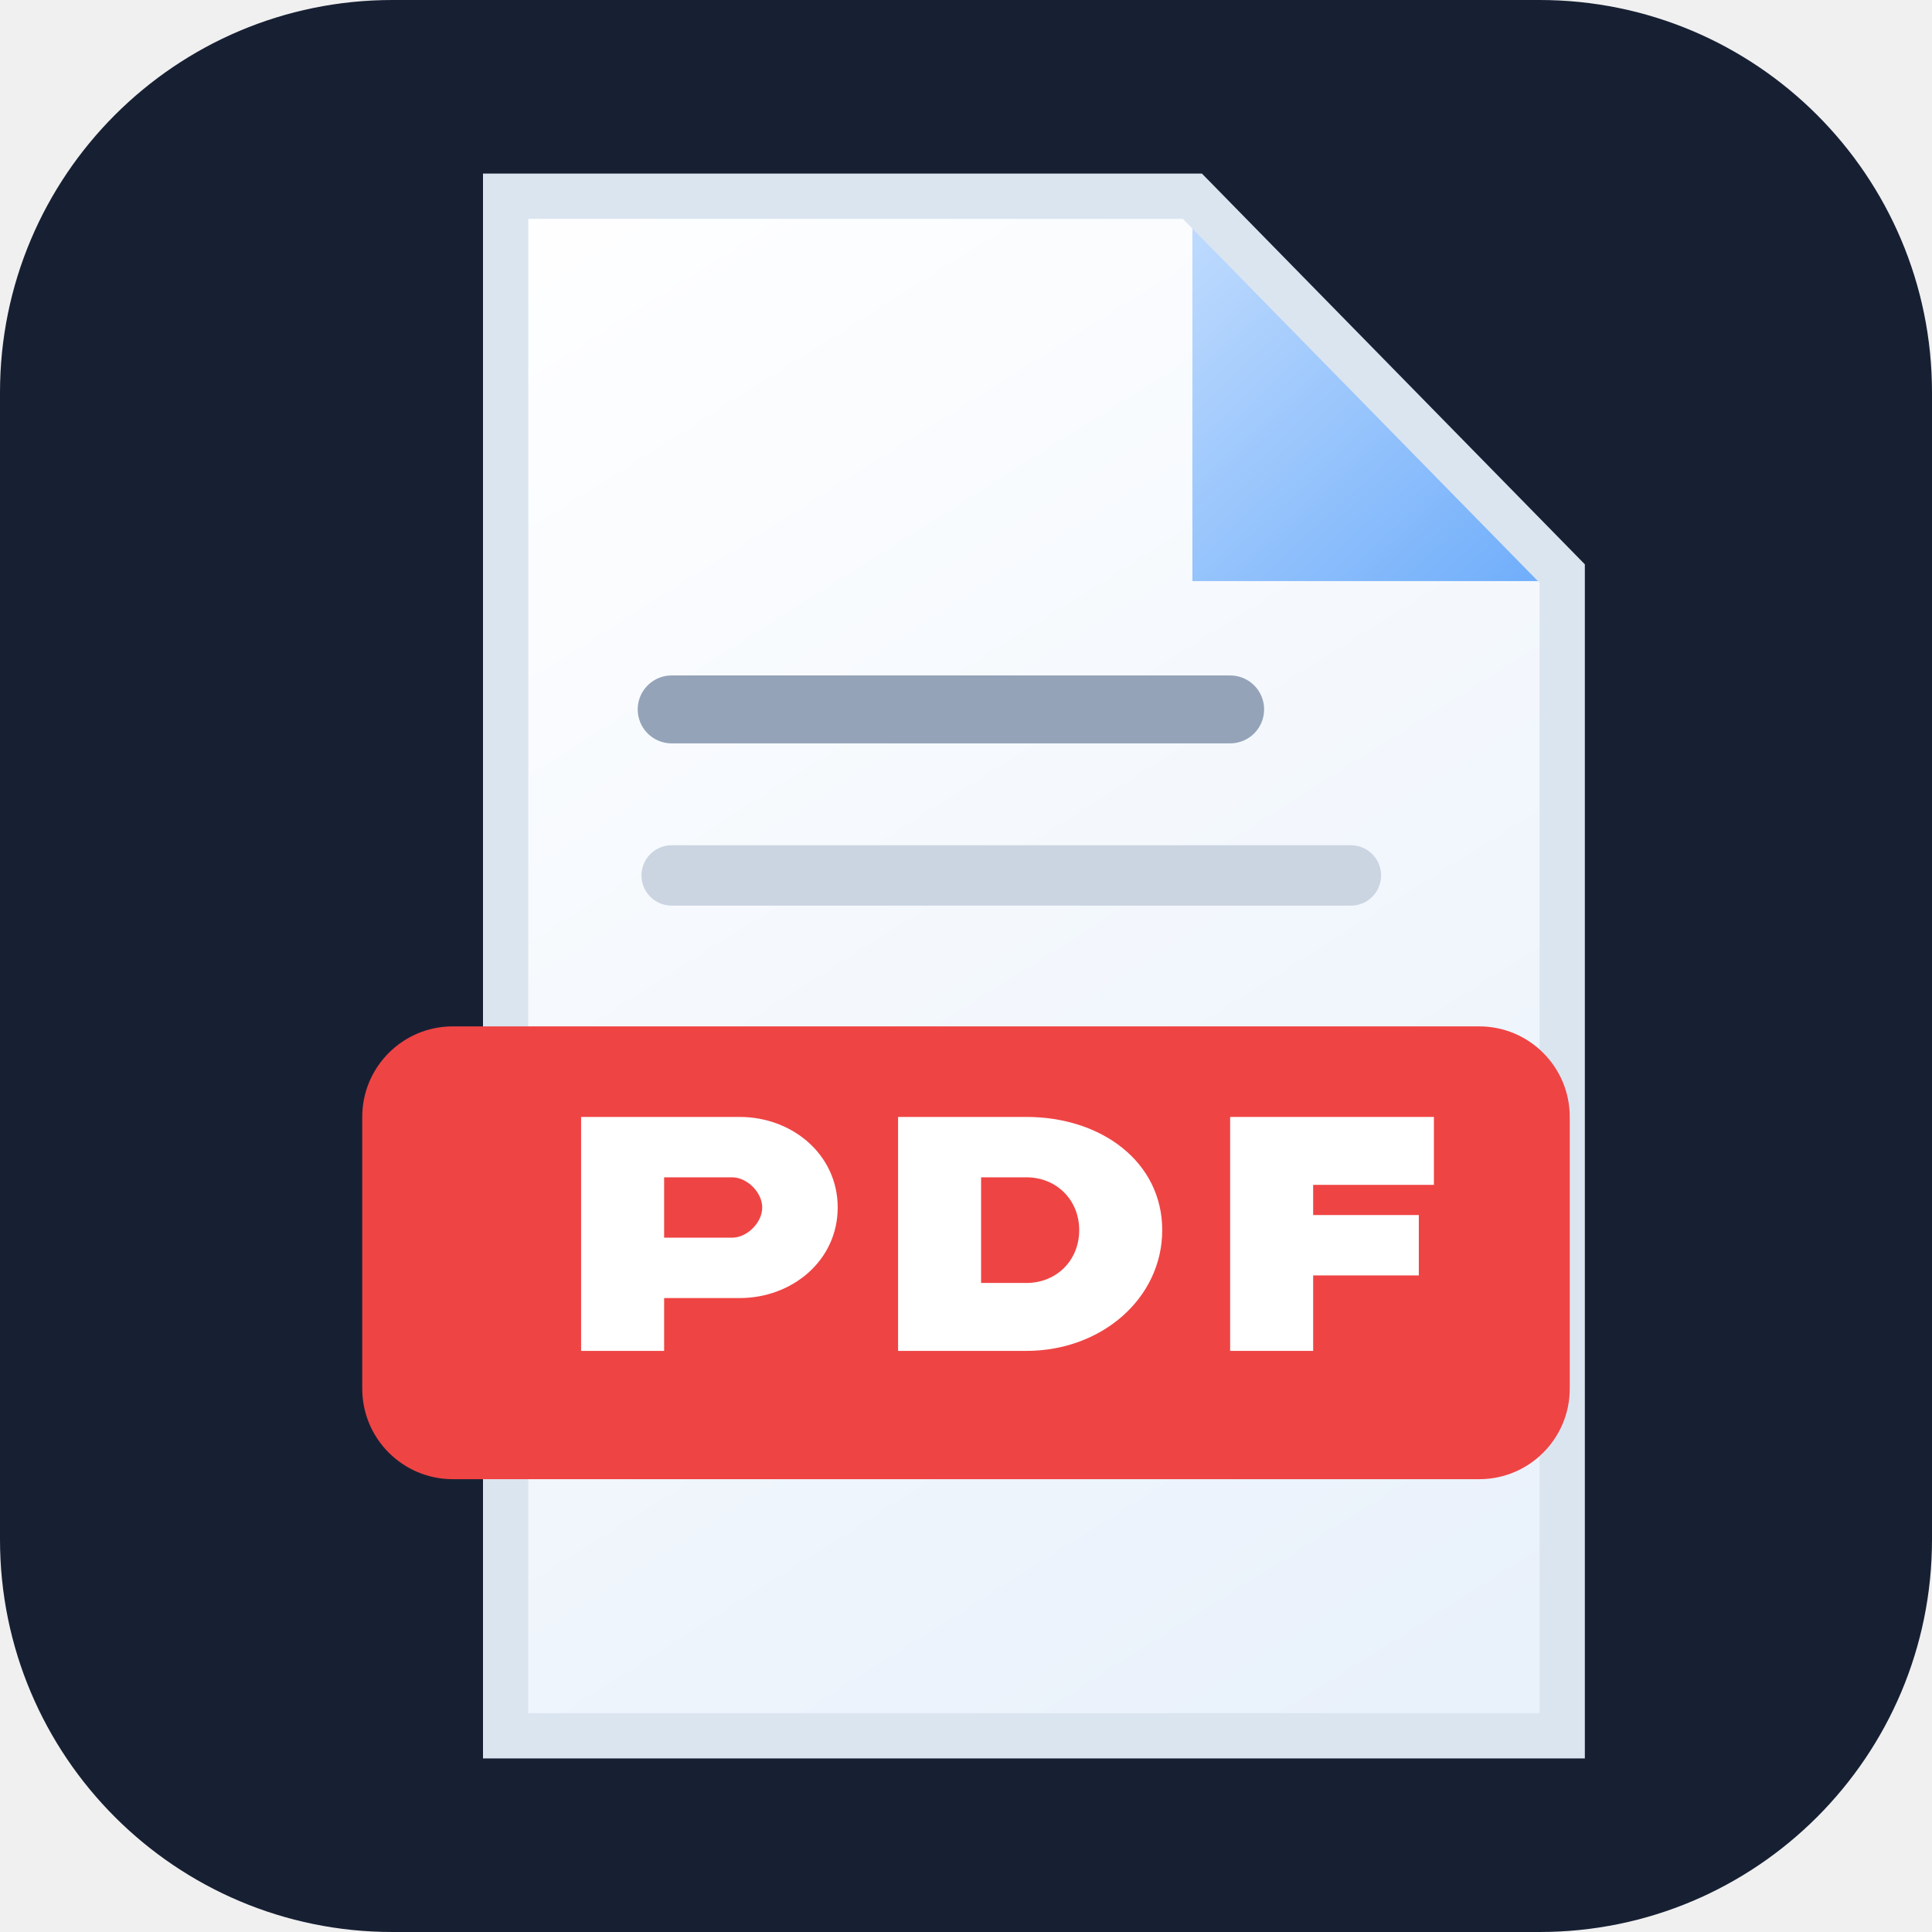
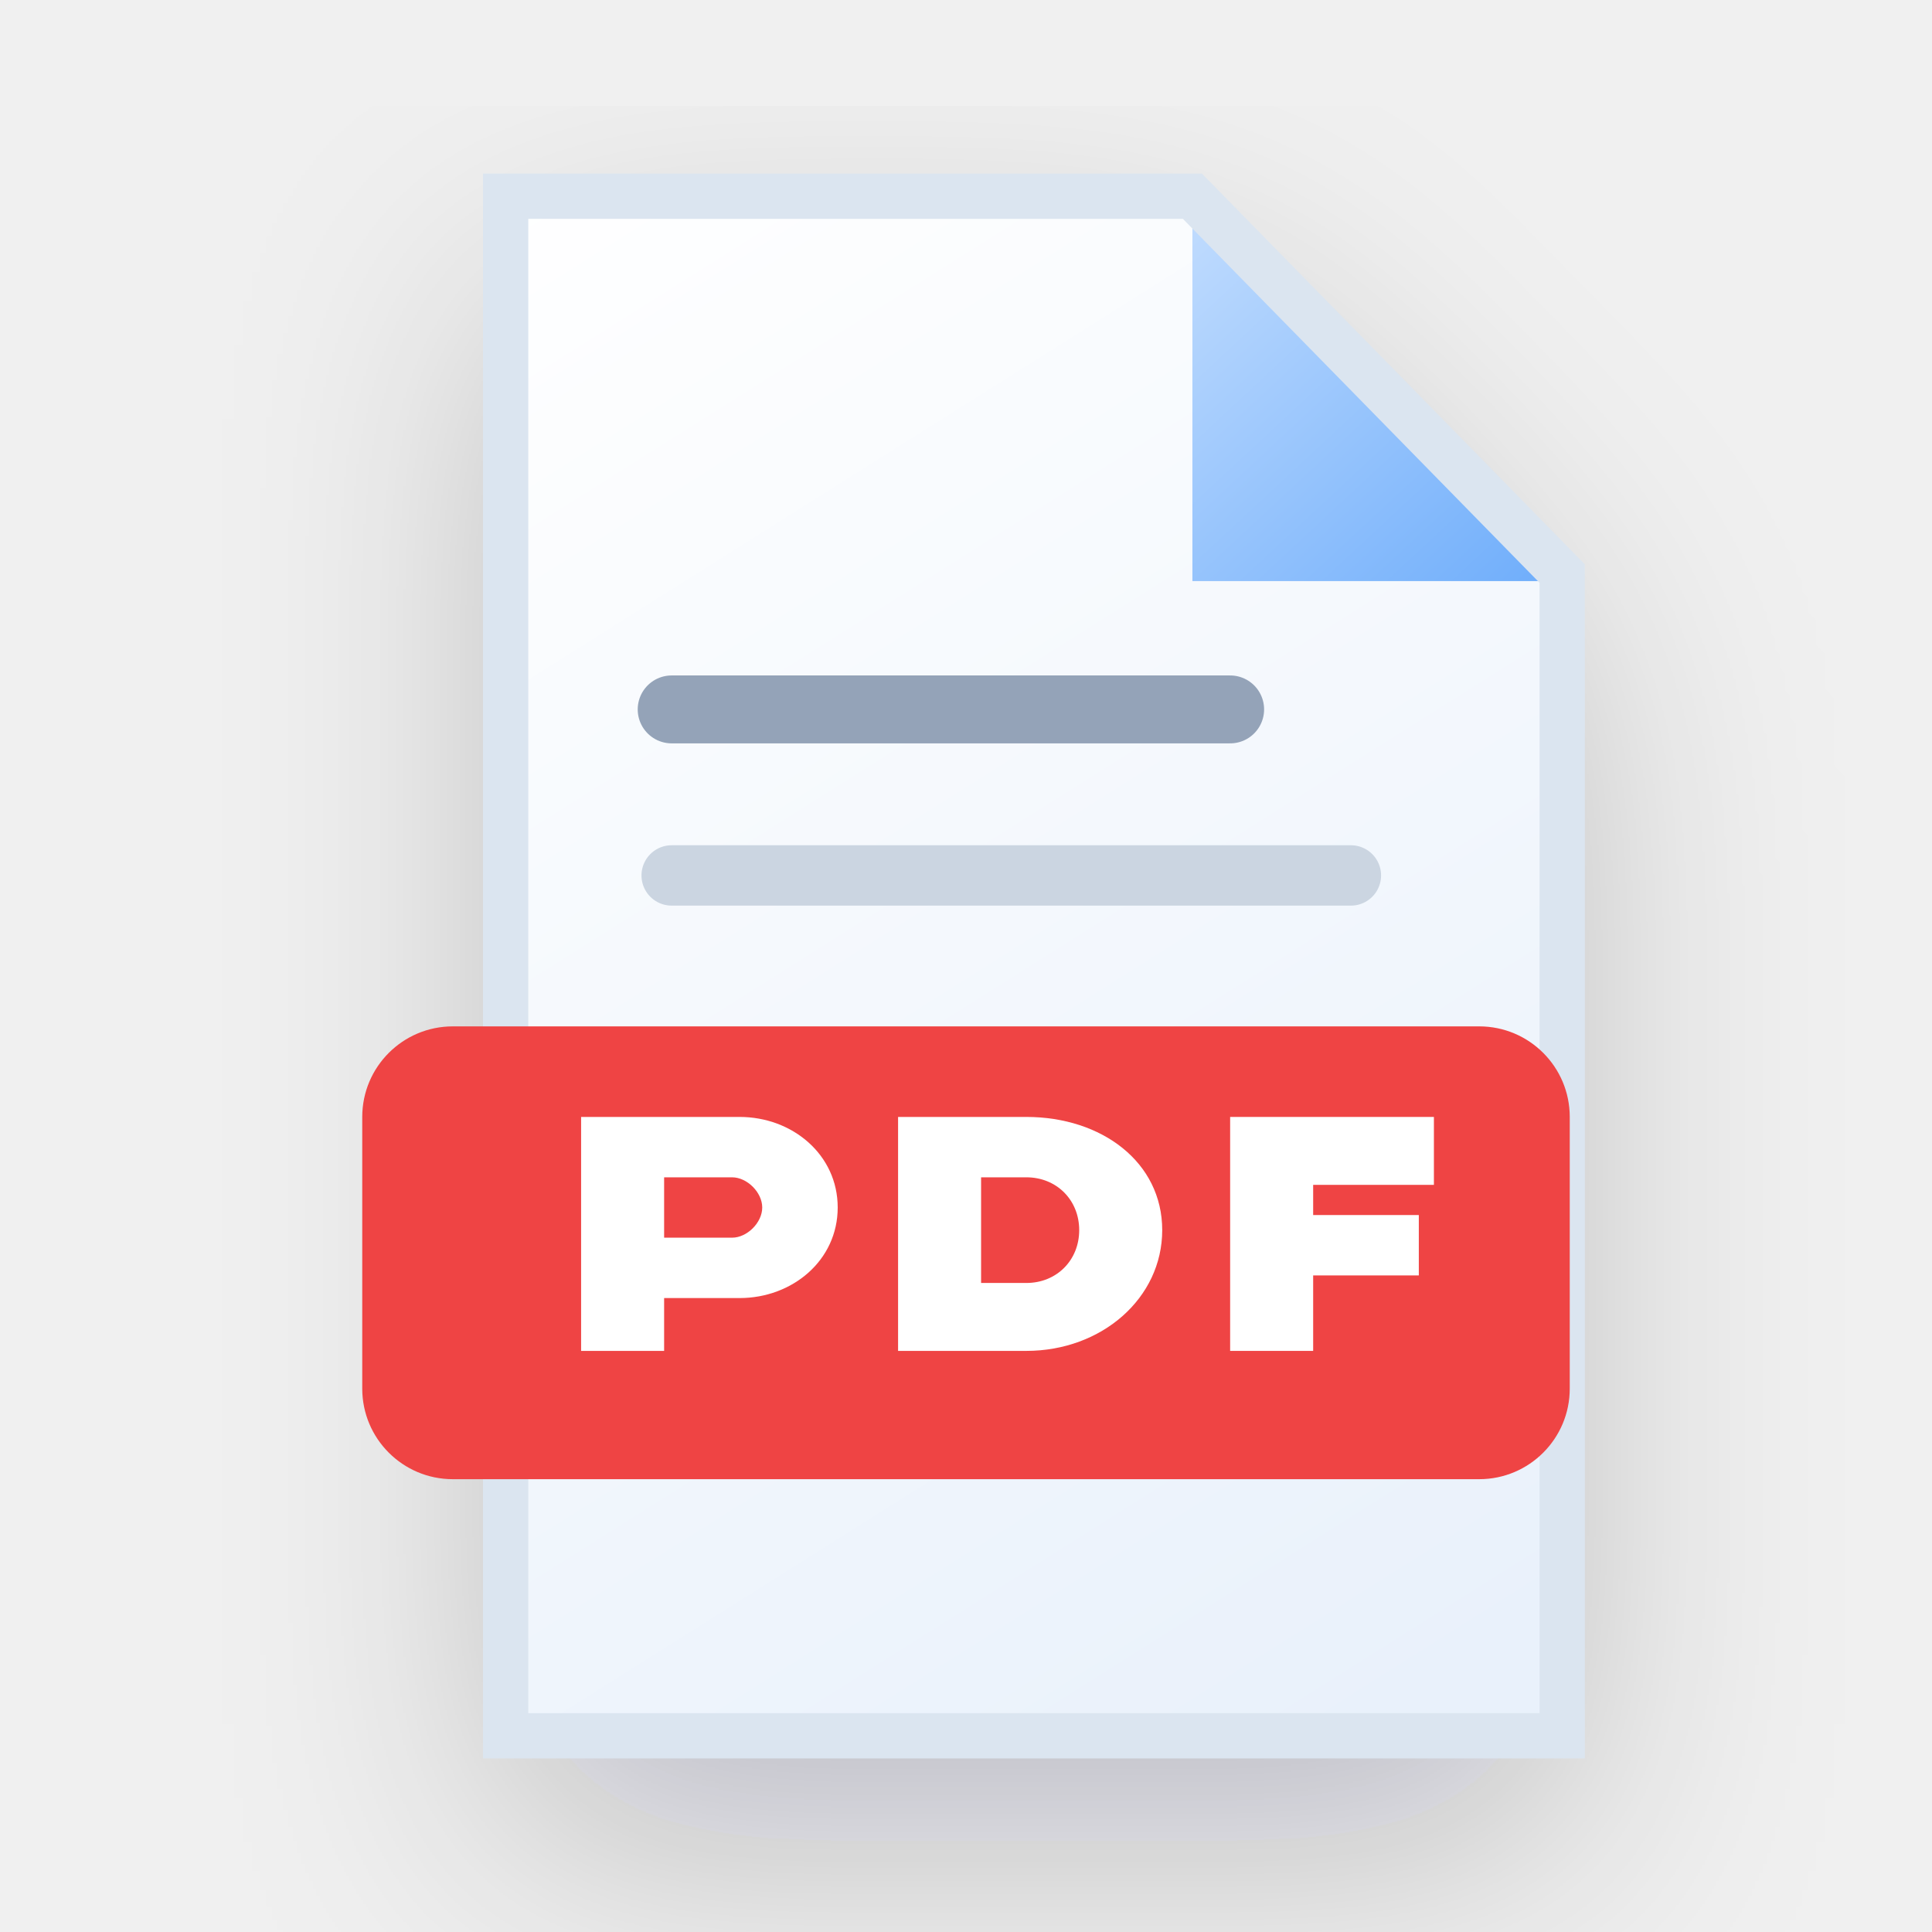
<svg xmlns="http://www.w3.org/2000/svg" viewBox="0 0 256 256">
  <defs>
    <linearGradient id="paper" x1="64" y1="24" x2="190" y2="224" gradientUnits="userSpaceOnUse">
      <stop offset="0" stop-color="#ffffff" />
      <stop offset="1" stop-color="#e9f1fb" />
    </linearGradient>
    <linearGradient id="tab" x1="162" y1="26" x2="216" y2="84" gradientUnits="userSpaceOnUse">
      <stop offset="0" stop-color="#bfdbfe" />
      <stop offset="1" stop-color="#60a5fa" />
    </linearGradient>
  </defs>
-   <rect width="256" height="256" rx="52" fill="#172033" />
-   <path d="M67 26h91l49 50v154H67z" fill="url(#paper)" />
+   <path d="M67 26h91l49 50v154H67z" fill="url(#paper)" filter="drop-shadow(0 14px 18px rgba(15, 23, 42, 0.22))" />
  <path d="M158 26v51h49z" fill="url(#tab)" />
  <path d="M67 26h91l49 50v154H67z" fill="none" stroke="#dbe5f0" stroke-width="6" />
  <rect x="48" y="136" width="160" height="60" rx="12" fill="#ef4444" />
  <path d="M77 179v-31h21c7 0 13 5 13 12s-6 12-13 12H88v7zm11-15h9c2 0 4-2 4-4s-2-4-4-4h-9z" fill="#fff" />
  <path d="M119 179v-31h17c10 0 18 6 18 15s-8 16-18 16zm11-9h6c4 0 7-3 7-7s-3-7-7-7h-6z" fill="#fff" />
  <path d="M163 179v-31h27v9h-16v4h14v8h-14v10z" fill="#fff" />
  <path d="M89 94h74" stroke="#94a3b8" stroke-width="9" stroke-linecap="round" />
  <path d="M89 116h90" stroke="#cbd5e1" stroke-width="8" stroke-linecap="round" />
</svg>
